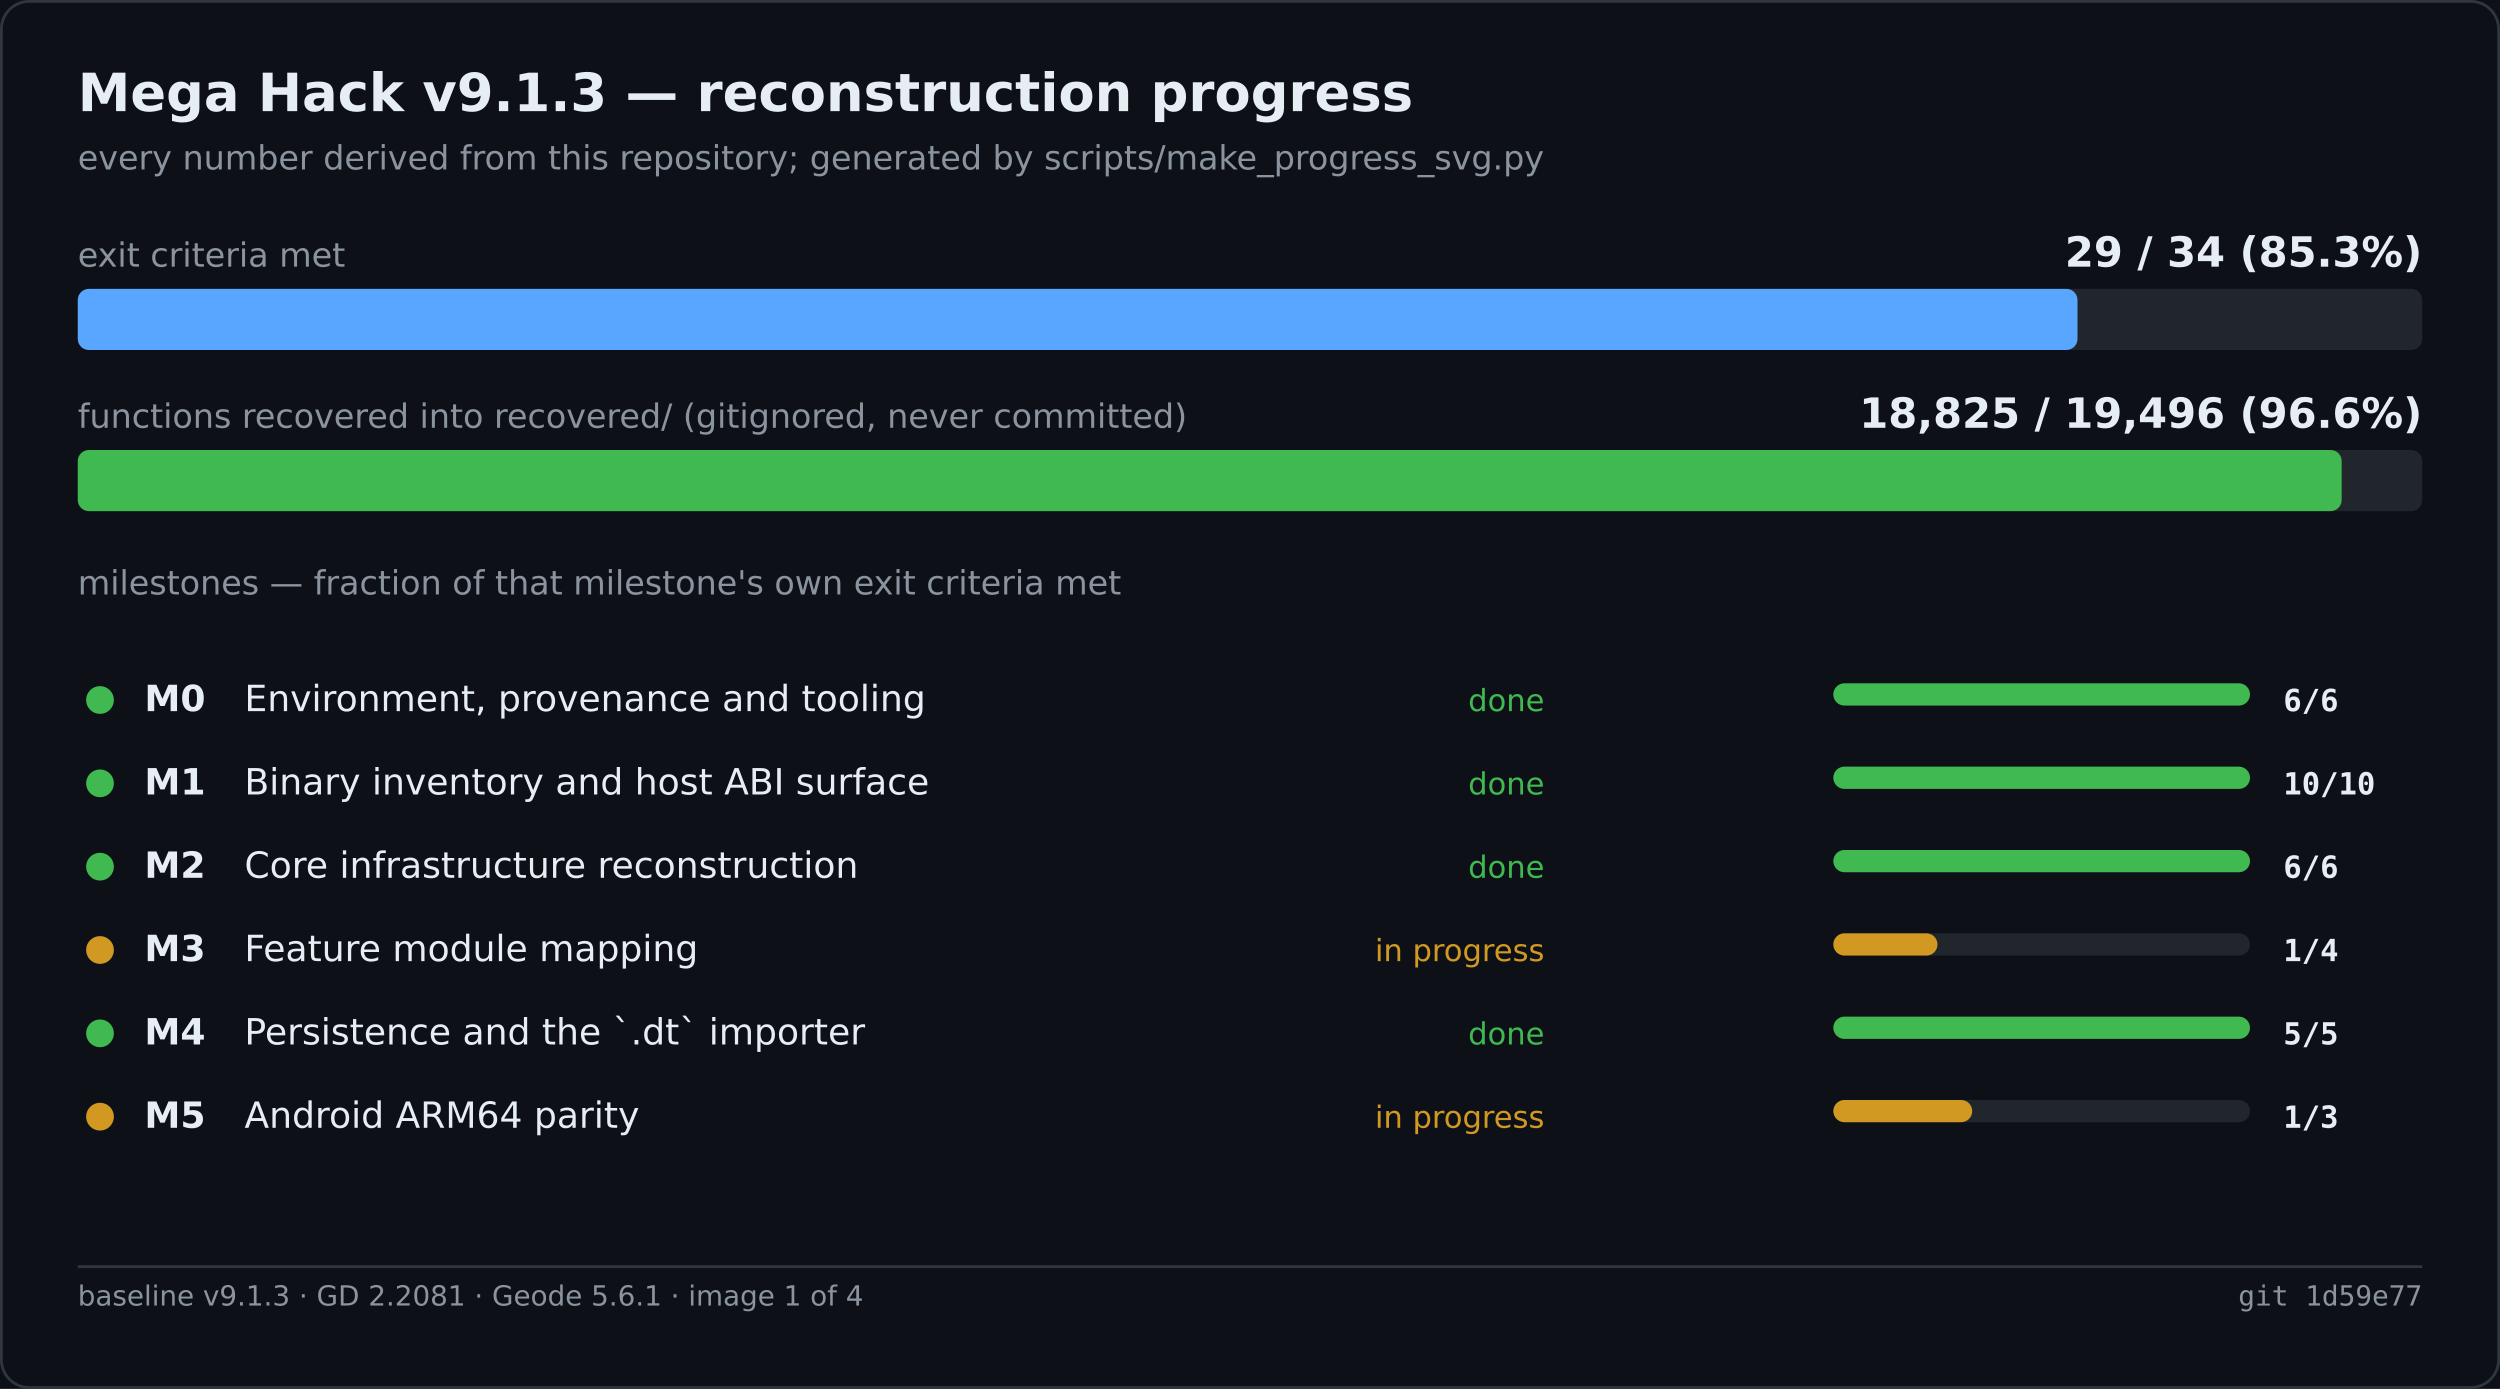
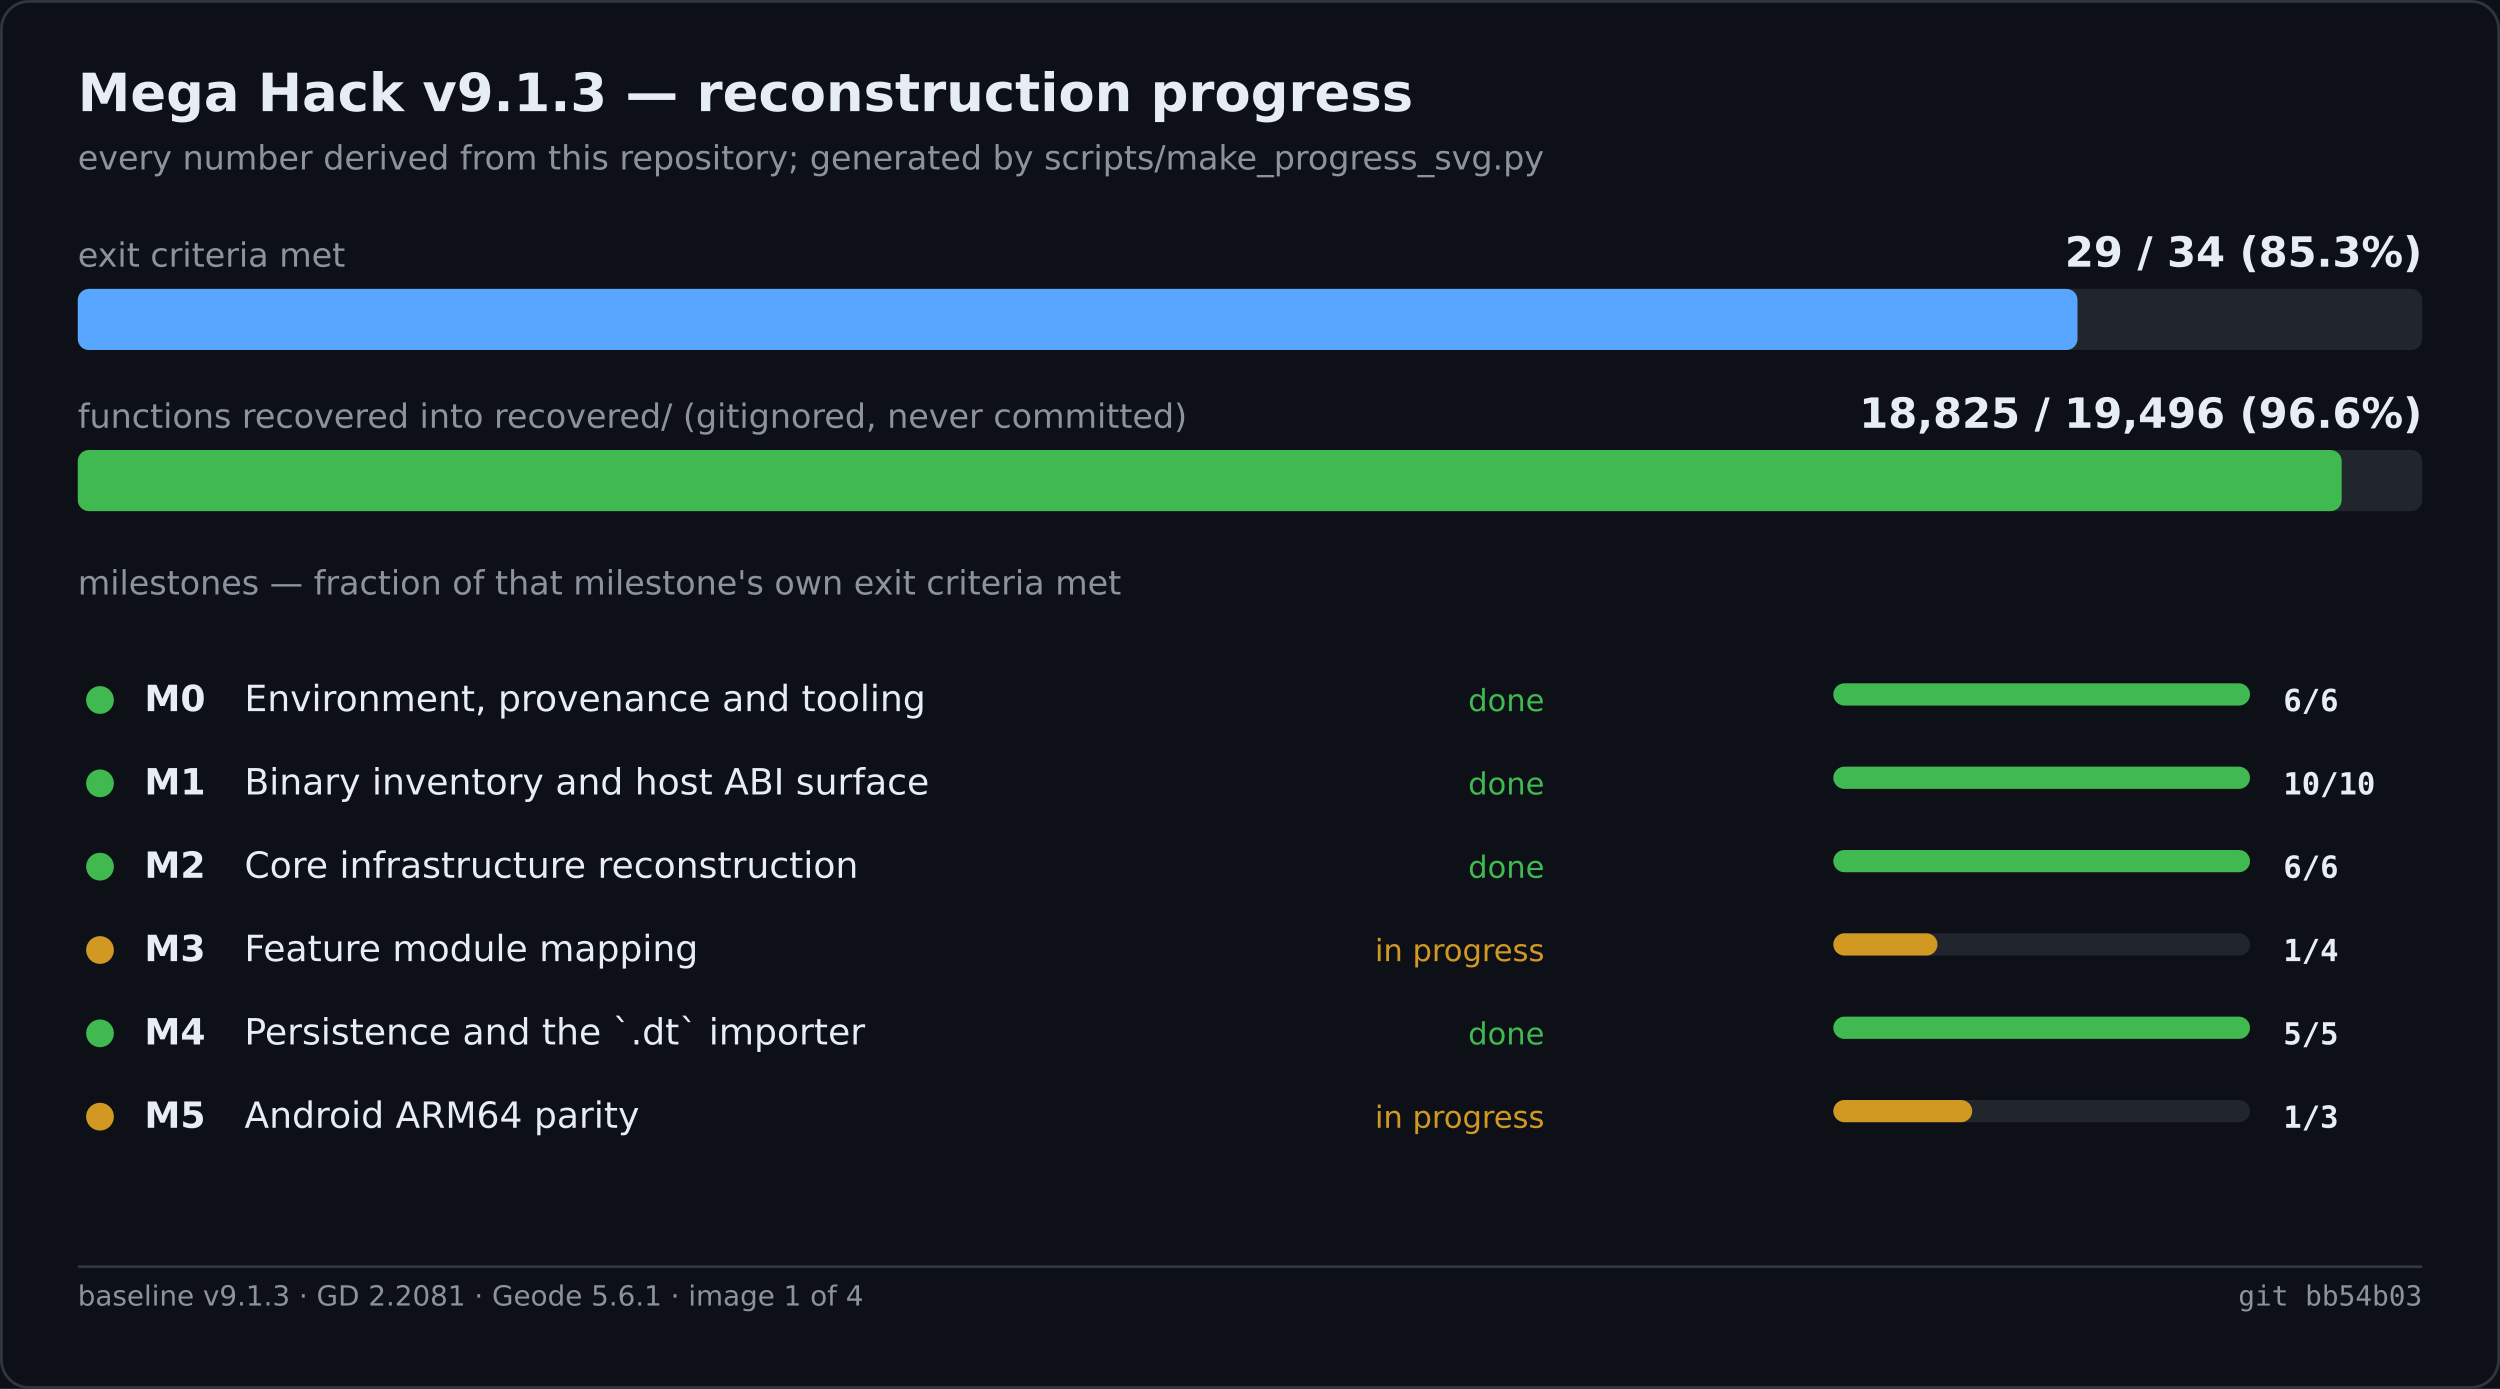
<svg xmlns="http://www.w3.org/2000/svg" width="900" height="500" viewBox="0 0 900 500" role="img" aria-label="Mega Hack v9.1.3 — reconstruction progress">
  <rect width="900" height="500" fill="#0d1117" />
  <rect x="0.5" y="0.5" width="899" height="499" fill="none" stroke="#30363d" rx="10" />
  <text x="28" y="40" font-family="Segoe UI,DejaVu Sans,Helvetica,sans-serif" font-size="19" font-weight="600" fill="#e6edf3">Mega Hack v9.1.3 — reconstruction progress</text>
  <text x="28" y="61" font-family="Segoe UI,DejaVu Sans,Helvetica,sans-serif" font-size="12" fill="#8b949e">every number derived from this repository; generated by scripts/make_progress_svg.py</text>
  <text x="28.0" y="96.0" font-family="Segoe UI,DejaVu Sans,Helvetica,sans-serif" font-size="12" fill="#8b949e">exit criteria met</text>
  <text x="872.0" y="96.0" font-family="Segoe UI,DejaVu Sans,Helvetica,sans-serif" font-size="15" fill="#e6edf3" font-weight="600" text-anchor="end">29 / 34   (85.3%)</text>
  <rect x="28.0" y="104.0" width="844.0" height="22.0" fill="#21262d" rx="4" />
  <rect x="28.0" y="104.0" width="719.9" height="22.0" fill="#58a6ff" rx="4" />
  <text x="28.0" y="154.0" font-family="Segoe UI,DejaVu Sans,Helvetica,sans-serif" font-size="12" fill="#8b949e">functions recovered into recovered/ (gitignored, never committed)</text>
  <text x="872.0" y="154.0" font-family="Segoe UI,DejaVu Sans,Helvetica,sans-serif" font-size="15" fill="#e6edf3" font-weight="600" text-anchor="end">18,825 / 19,496   (96.6%)</text>
  <rect x="28.0" y="162.0" width="844.0" height="22.0" fill="#21262d" rx="4" />
  <rect x="28.0" y="162.0" width="815.0" height="22.0" fill="#3fb950" rx="4" />
  <text x="28.0" y="214.0" font-family="Segoe UI,DejaVu Sans,Helvetica,sans-serif" font-size="12" fill="#8b949e">milestones — fraction of that milestone's own exit criteria met</text>
  <circle cx="36.0" cy="252.0" r="5" fill="#3fb950" />
  <text x="52.0" y="256.0" font-family="Segoe UI,DejaVu Sans,Helvetica,sans-serif" font-size="13" fill="#e6edf3" font-weight="600">M0</text>
  <text x="88.0" y="256.0" font-family="Segoe UI,DejaVu Sans,Helvetica,sans-serif" font-size="13" fill="#e6edf3">Environment, provenance and tooling</text>
  <text x="556.0" y="256.0" font-family="Segoe UI,DejaVu Sans,Helvetica,sans-serif" font-size="11" fill="#3fb950" text-anchor="end">done</text>
  <rect x="660.0" y="246.0" width="150.0" height="8.0" fill="#21262d" rx="4" />
  <rect x="660.0" y="246.0" width="150.0" height="8.0" fill="#3fb950" rx="4" />
  <text x="822.0" y="256.0" font-family="Cascadia Mono,Consolas,DejaVu Sans Mono,monospace" font-size="11" fill="#e6edf3" font-weight="600">6/6</text>
  <circle cx="36.0" cy="282.0" r="5" fill="#3fb950" />
  <text x="52.0" y="286.0" font-family="Segoe UI,DejaVu Sans,Helvetica,sans-serif" font-size="13" fill="#e6edf3" font-weight="600">M1</text>
  <text x="88.0" y="286.0" font-family="Segoe UI,DejaVu Sans,Helvetica,sans-serif" font-size="13" fill="#e6edf3">Binary inventory and host ABI surface</text>
  <text x="556.0" y="286.0" font-family="Segoe UI,DejaVu Sans,Helvetica,sans-serif" font-size="11" fill="#3fb950" text-anchor="end">done</text>
  <rect x="660.0" y="276.0" width="150.0" height="8.0" fill="#21262d" rx="4" />
  <rect x="660.0" y="276.0" width="150.0" height="8.0" fill="#3fb950" rx="4" />
  <text x="822.0" y="286.0" font-family="Cascadia Mono,Consolas,DejaVu Sans Mono,monospace" font-size="11" fill="#e6edf3" font-weight="600">10/10</text>
  <circle cx="36.0" cy="312.0" r="5" fill="#3fb950" />
  <text x="52.0" y="316.0" font-family="Segoe UI,DejaVu Sans,Helvetica,sans-serif" font-size="13" fill="#e6edf3" font-weight="600">M2</text>
  <text x="88.0" y="316.0" font-family="Segoe UI,DejaVu Sans,Helvetica,sans-serif" font-size="13" fill="#e6edf3">Core infrastructure reconstruction</text>
  <text x="556.0" y="316.0" font-family="Segoe UI,DejaVu Sans,Helvetica,sans-serif" font-size="11" fill="#3fb950" text-anchor="end">done</text>
  <rect x="660.0" y="306.0" width="150.0" height="8.0" fill="#21262d" rx="4" />
  <rect x="660.0" y="306.0" width="150.0" height="8.0" fill="#3fb950" rx="4" />
  <text x="822.0" y="316.0" font-family="Cascadia Mono,Consolas,DejaVu Sans Mono,monospace" font-size="11" fill="#e6edf3" font-weight="600">6/6</text>
  <circle cx="36.0" cy="342.0" r="5" fill="#d29922" />
  <text x="52.0" y="346.0" font-family="Segoe UI,DejaVu Sans,Helvetica,sans-serif" font-size="13" fill="#e6edf3" font-weight="600">M3</text>
  <text x="88.0" y="346.0" font-family="Segoe UI,DejaVu Sans,Helvetica,sans-serif" font-size="13" fill="#e6edf3">Feature module mapping</text>
  <text x="556.0" y="346.0" font-family="Segoe UI,DejaVu Sans,Helvetica,sans-serif" font-size="11" fill="#d29922" text-anchor="end">in progress</text>
  <rect x="660.0" y="336.0" width="150.0" height="8.0" fill="#21262d" rx="4" />
  <rect x="660.0" y="336.0" width="37.5" height="8.0" fill="#d29922" rx="4" />
  <text x="822.0" y="346.0" font-family="Cascadia Mono,Consolas,DejaVu Sans Mono,monospace" font-size="11" fill="#e6edf3" font-weight="600">1/4</text>
  <circle cx="36.0" cy="372.0" r="5" fill="#3fb950" />
  <text x="52.0" y="376.0" font-family="Segoe UI,DejaVu Sans,Helvetica,sans-serif" font-size="13" fill="#e6edf3" font-weight="600">M4</text>
  <text x="88.0" y="376.0" font-family="Segoe UI,DejaVu Sans,Helvetica,sans-serif" font-size="13" fill="#e6edf3">Persistence and the `.dt` importer</text>
  <text x="556.0" y="376.0" font-family="Segoe UI,DejaVu Sans,Helvetica,sans-serif" font-size="11" fill="#3fb950" text-anchor="end">done</text>
  <rect x="660.0" y="366.0" width="150.0" height="8.0" fill="#21262d" rx="4" />
  <rect x="660.0" y="366.0" width="150.0" height="8.0" fill="#3fb950" rx="4" />
  <text x="822.0" y="376.0" font-family="Cascadia Mono,Consolas,DejaVu Sans Mono,monospace" font-size="11" fill="#e6edf3" font-weight="600">5/5</text>
  <circle cx="36.0" cy="402.0" r="5" fill="#d29922" />
  <text x="52.0" y="406.0" font-family="Segoe UI,DejaVu Sans,Helvetica,sans-serif" font-size="13" fill="#e6edf3" font-weight="600">M5</text>
  <text x="88.0" y="406.0" font-family="Segoe UI,DejaVu Sans,Helvetica,sans-serif" font-size="13" fill="#e6edf3">Android ARM64 parity</text>
  <text x="556.0" y="406.0" font-family="Segoe UI,DejaVu Sans,Helvetica,sans-serif" font-size="11" fill="#d29922" text-anchor="end">in progress</text>
  <rect x="660.0" y="396.0" width="150.0" height="8.0" fill="#21262d" rx="4" />
  <rect x="660.0" y="396.0" width="50.0" height="8.0" fill="#d29922" rx="4" />
  <text x="822.0" y="406.0" font-family="Cascadia Mono,Consolas,DejaVu Sans Mono,monospace" font-size="11" fill="#e6edf3" font-weight="600">1/3</text>
  <line x1="28.0" y1="456.0" x2="872.0" y2="456.0" stroke="#30363d" stroke-width="1" />
  <text x="28.0" y="470.0" font-family="Segoe UI,DejaVu Sans,Helvetica,sans-serif" font-size="10" fill="#8b949e">baseline v9.1.3 · GD 2.2081 · Geode 5.6.1 · image 1 of 4</text>
-   <text x="872.0" y="470.0" font-family="Cascadia Mono,Consolas,DejaVu Sans Mono,monospace" font-size="10" fill="#8b949e" text-anchor="end">git 1d59e77</text>
+   <text x="872.0" y="470.0" font-family="Cascadia Mono,Consolas,DejaVu Sans Mono,monospace" font-size="10" fill="#8b949e" text-anchor="end">git bb54b03</text>
</svg>
